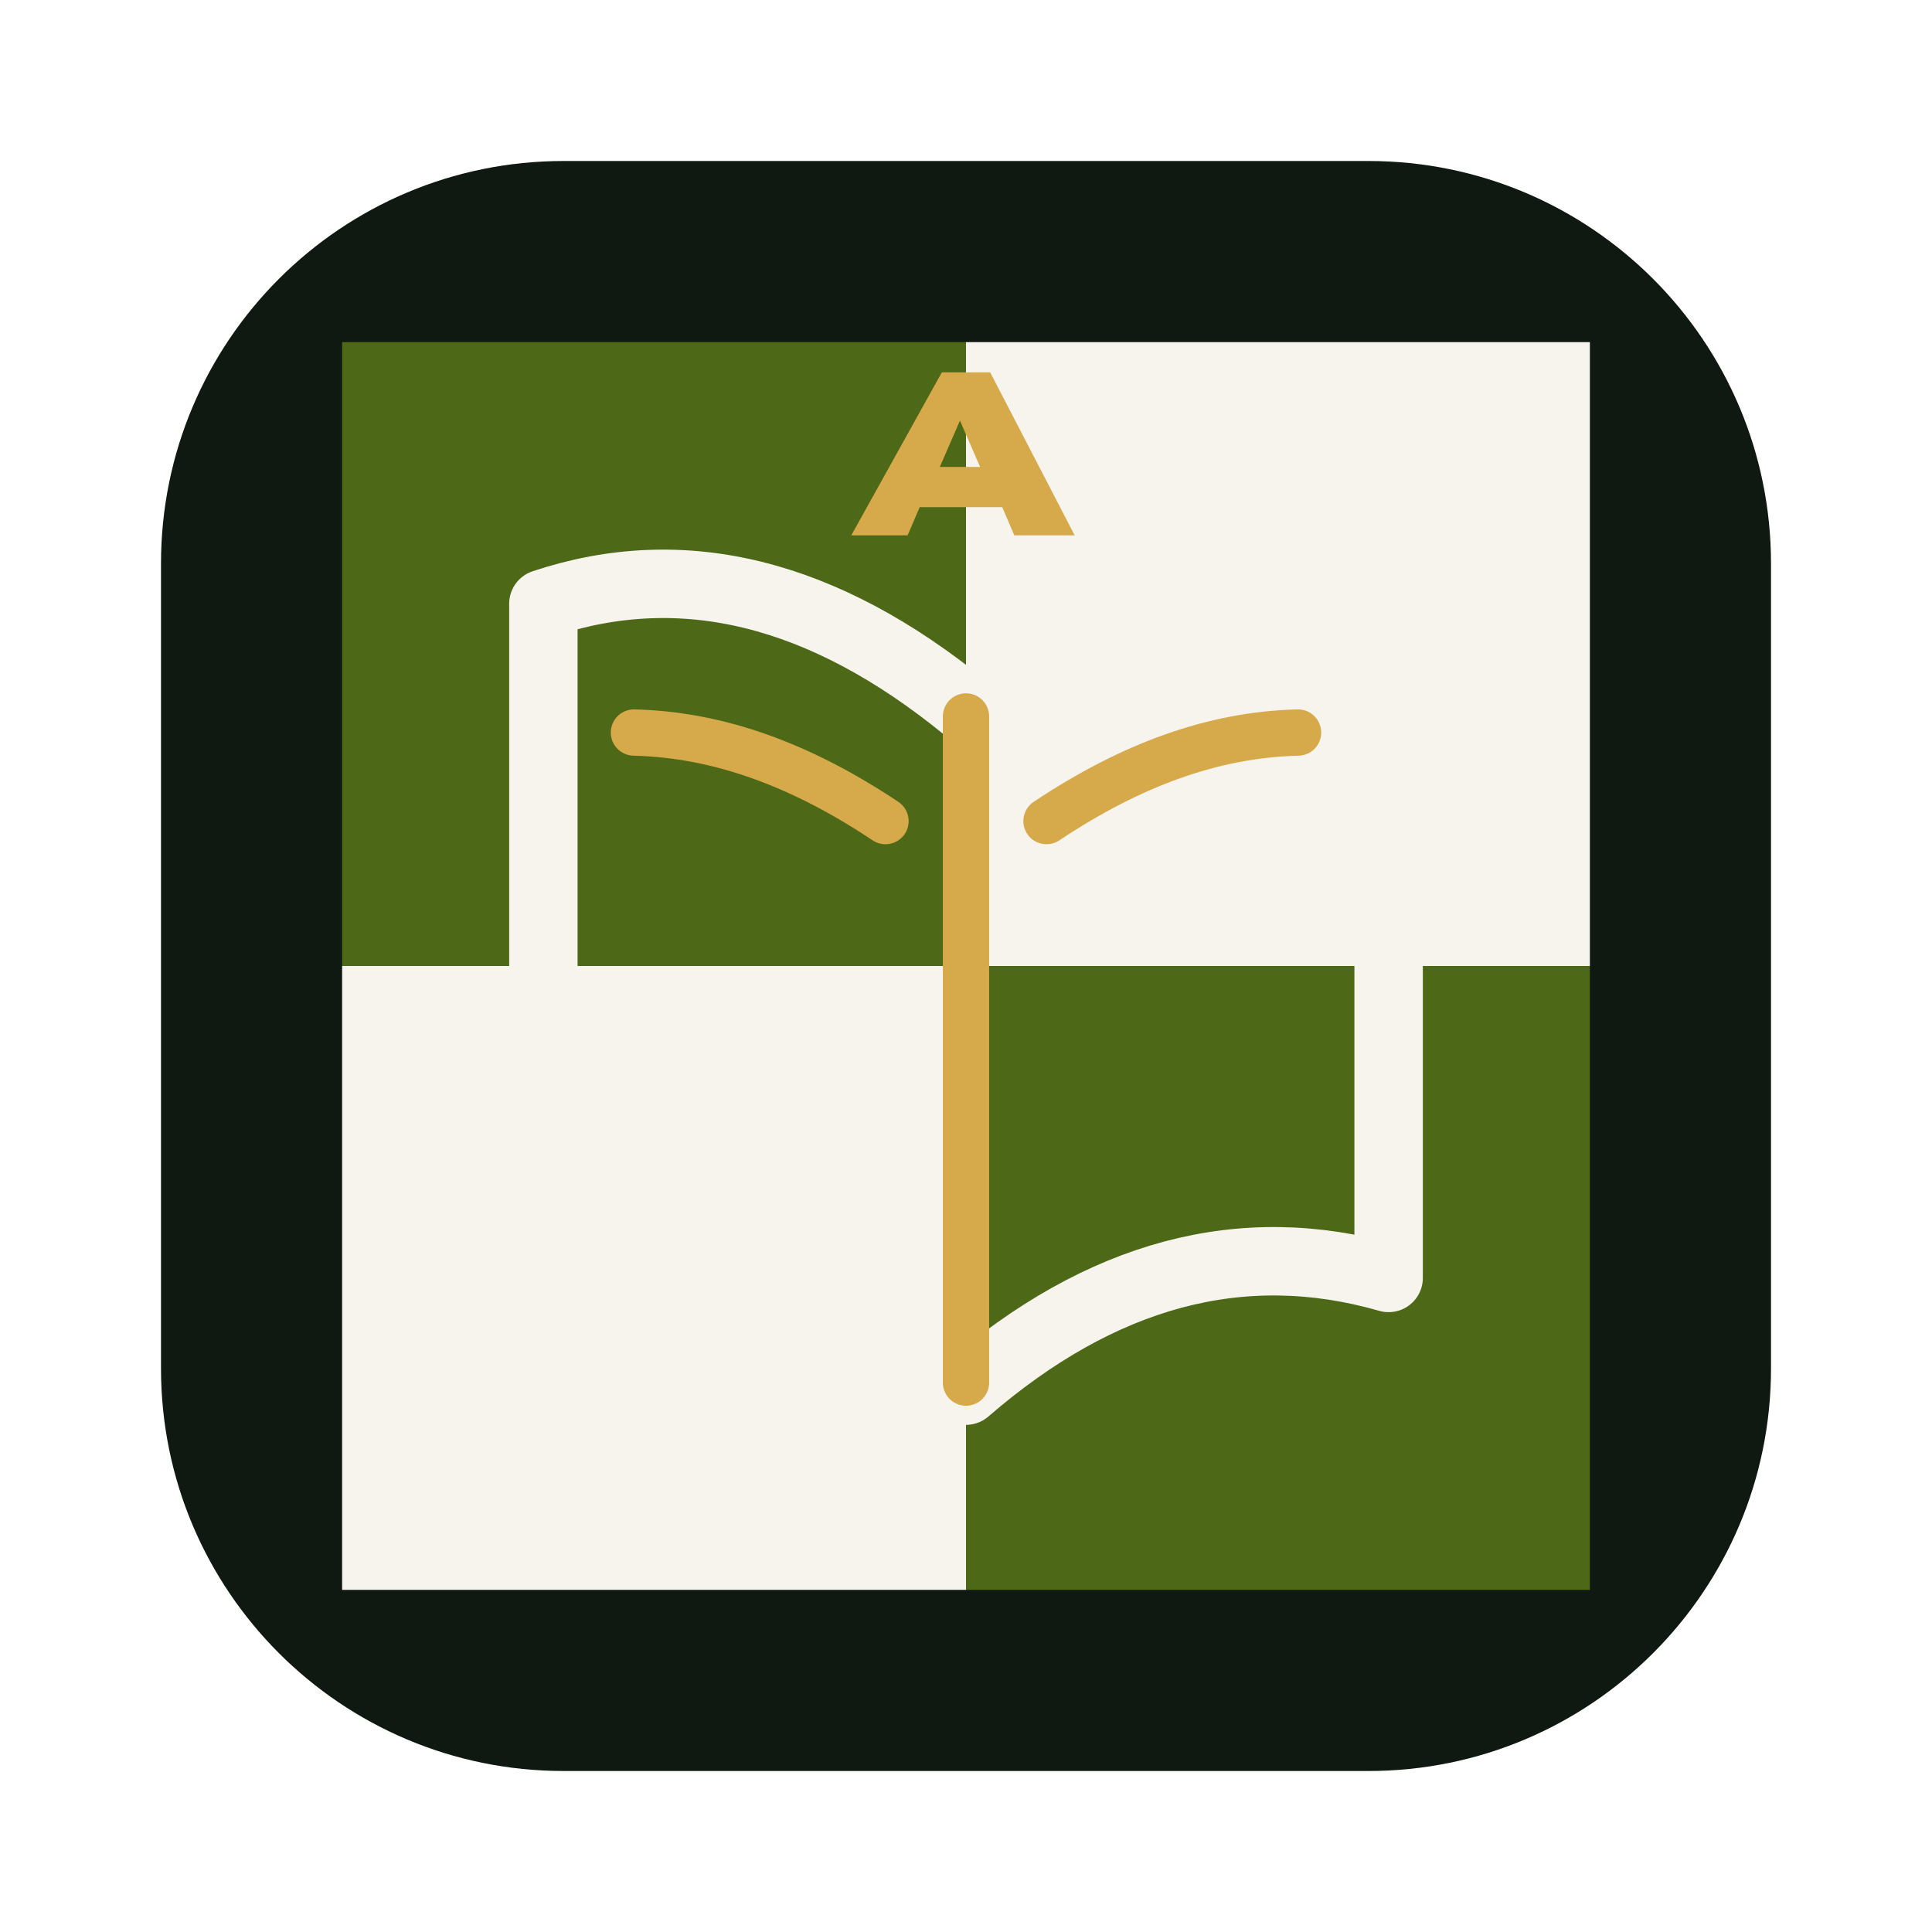
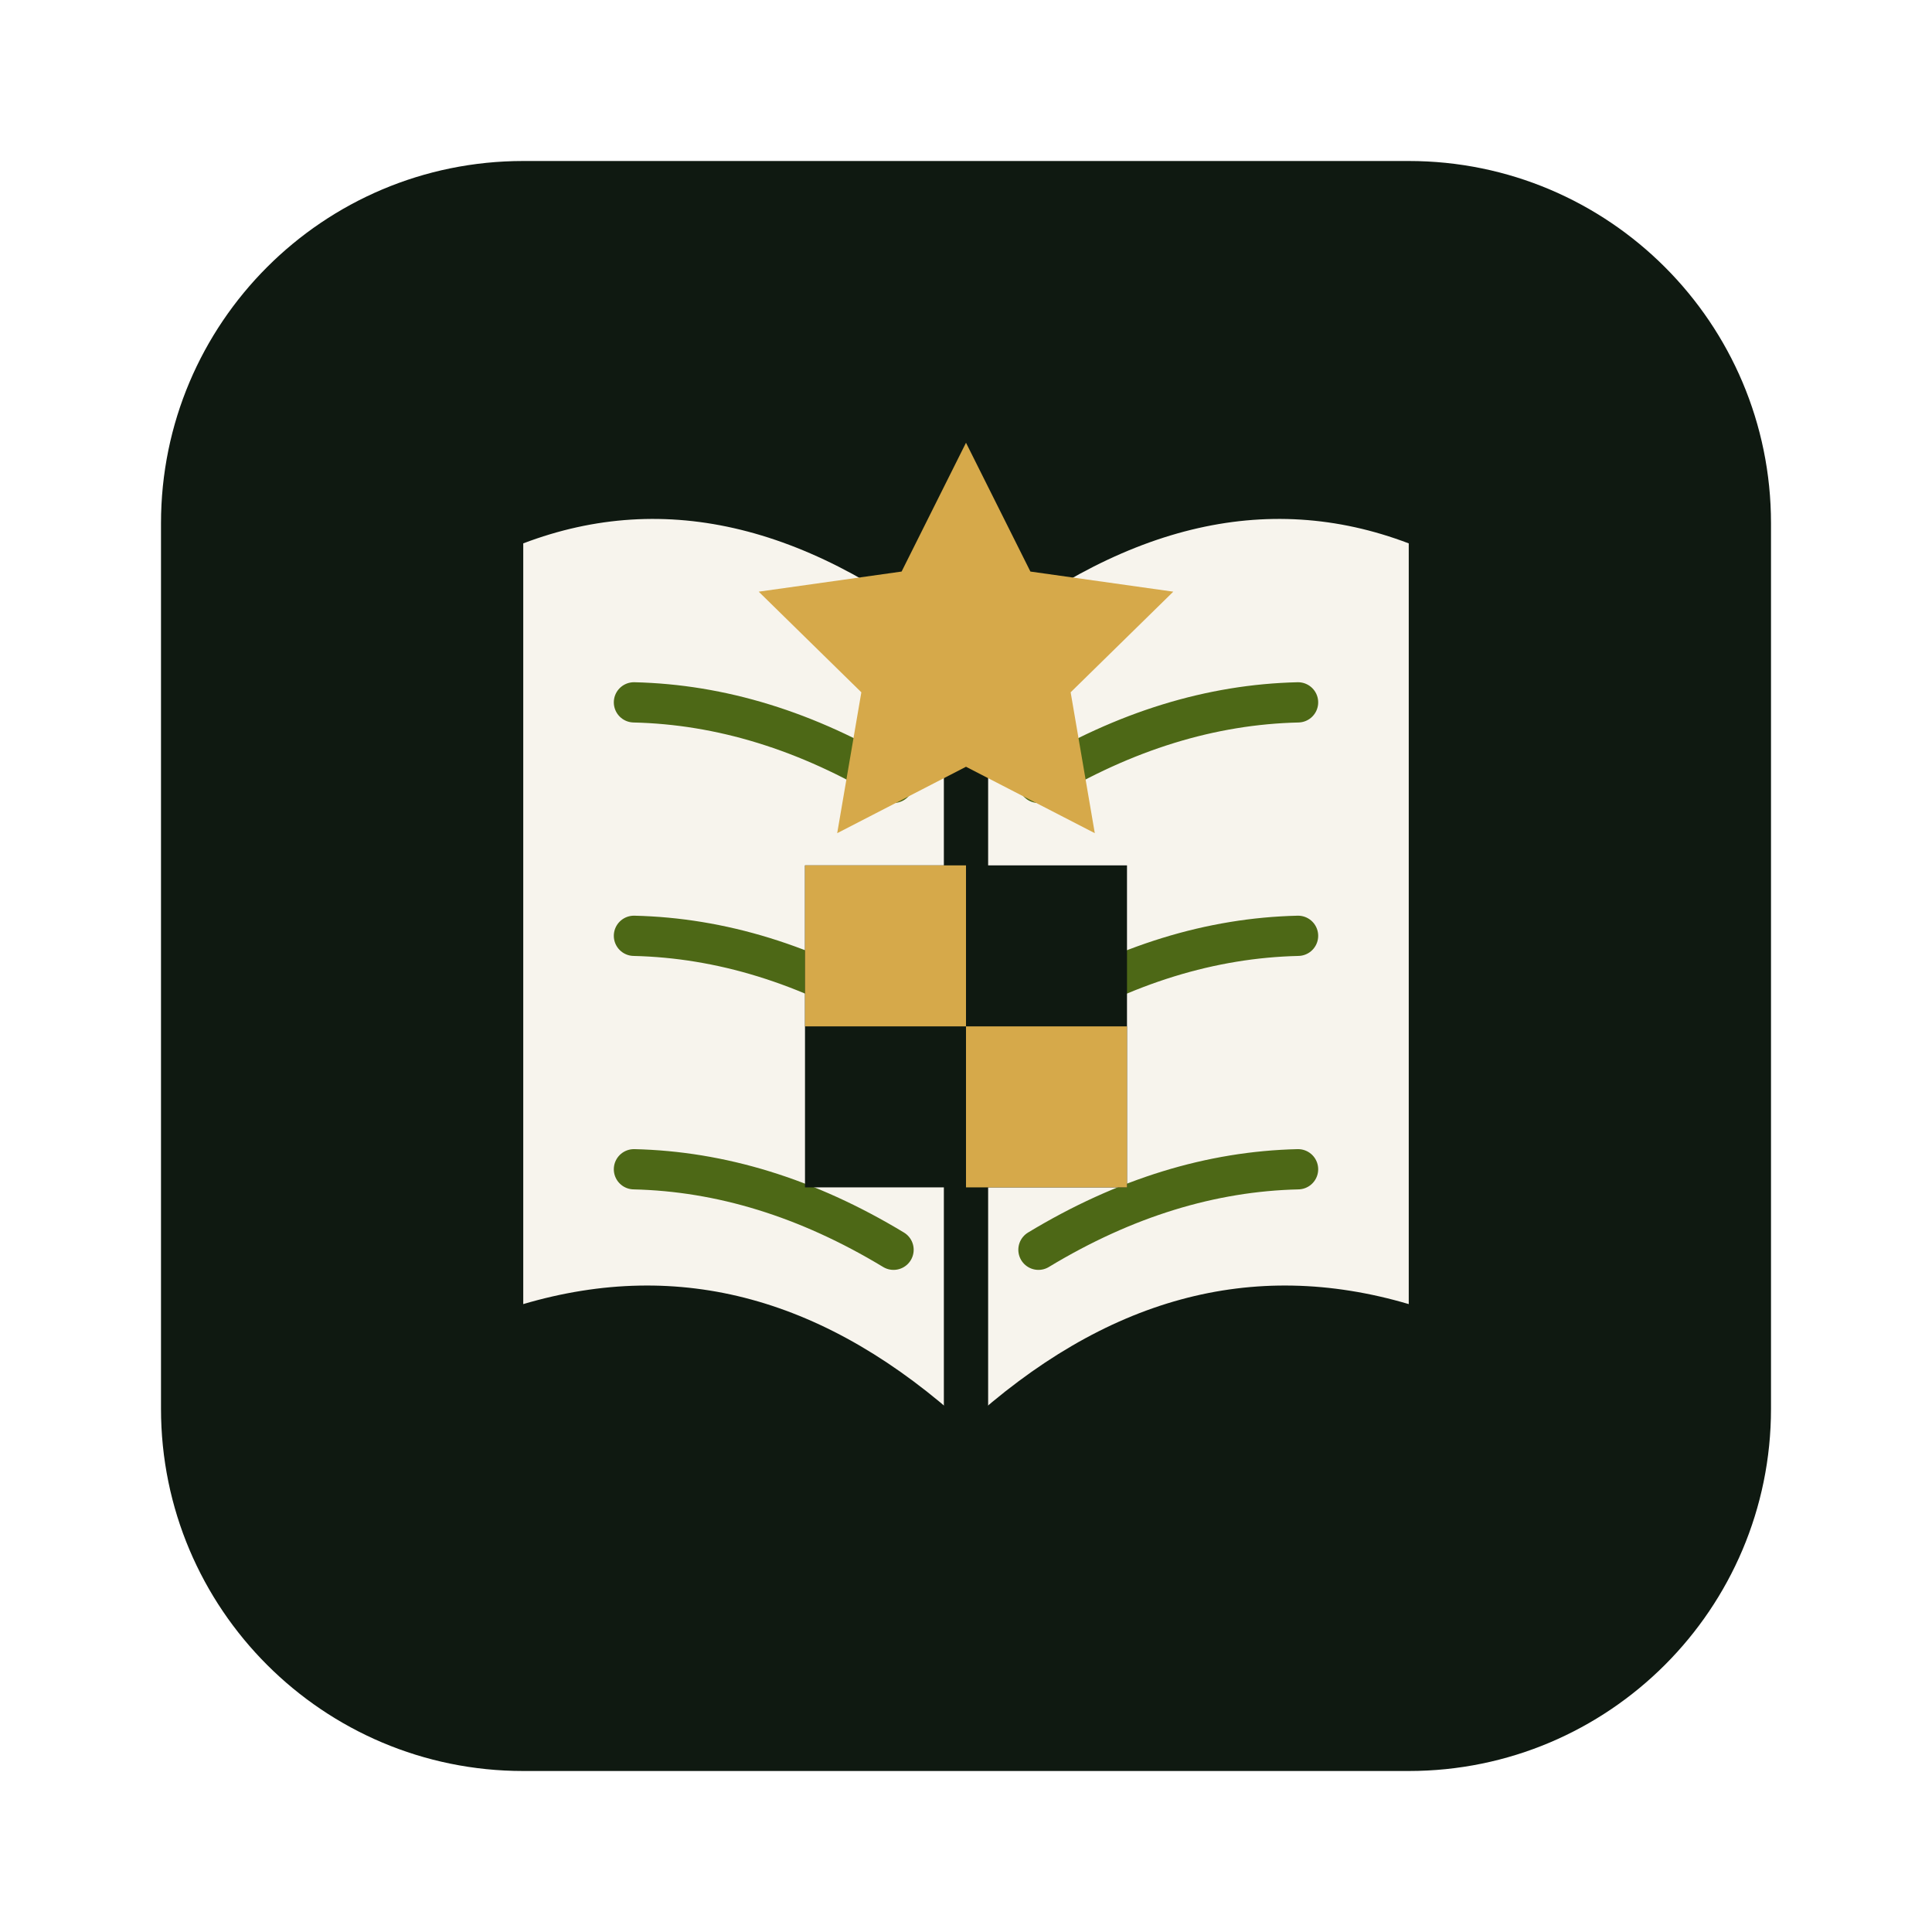
- <svg xmlns="http://www.w3.org/2000/svg" viewBox="0 0 96 96" role="img" aria-label="Community Library mark">
-   <rect x="8" y="8" width="80" height="80" rx="20" fill="#0f1911" />
-   <path fill="#4d6816" d="M17 17h31v31H17zm31 31h31v31H48z" />
-   <path fill="#f7f4ed" d="M48 17h31v31H48zM17 48h31v31H17z" />
-   <path fill="none" stroke="#f7f4ed" stroke-width="3.4" stroke-linecap="round" stroke-linejoin="round" d="M27 30c6.9-2.3 13.9-.6 21 5.2 7.1-5.8 14.1-7.5 21-5.2v33.5c-7.3-2.1-14.3-.2-21 5.6-6.7-5.8-13.7-7.7-21-5.6V30z" />
-   <path fill="none" stroke="#d6a94a" stroke-width="2.3" stroke-linecap="round" d="M48 35.6v33.1M31.5 36.4c4.2.1 8.3 1.6 12.5 4.4m20.5-4.4c-4.2.1-8.3 1.6-12.5 4.4" />
-   <path fill="#d6a94a" d="M46.8 18.5h2.4l4.2 8.1h-3l-.6-1.4h-4.1l-.6 1.4h-2.8l4.5-8.1zm.9 2.4-1 2.3h2l-1-2.3z" />
+ <svg xmlns="http://www.w3.org/2000/svg" viewBox="0 0 96 96" role="img" aria-label="Chess Study Library mark">
+   <rect x="8" y="8" width="80" height="80" rx="18" fill="#0f1911" />
+   <path d="M26 27c7.1-2.7 14.4-.9 22 5.4 7.6-6.3 14.9-8.1 22-5.4v37.8c-7.8-2.3-15.1-.3-22 6-6.9-6.3-14.2-8.3-22-6V27z" fill="#f7f4ed" />
+   <path d="M48 32.4v38.4" fill="none" stroke="#0f1911" stroke-width="2.2" stroke-linecap="round" />
+   <path d="M31.5 34.9c4.3.1 8.6 1.4 12.9 4m20.1-4c-4.3.1-8.6 1.4-12.9 4M31.5 46.5c4.3.1 8.6 1.4 12.9 4m20.1-4c-4.3.1-8.6 1.4-12.9 4M31.5 58.1c4.3.1 8.6 1.4 12.9 4m20.1-4c-4.3.1-8.6 1.4-12.9 4" fill="none" stroke="#4d6816" stroke-width="2" stroke-linecap="round" />
+   <path d="M40 43h16v16H40z" fill="#0f1911" />
+   <path d="M40 43h8v8h-8zm8 8h8v8h-8z" fill="#d6a94a" />
+   <path d="M48 22l3.2 6.4 7.1 1-5.1 5 1.2 7-6.4-3.3-6.4 3.3 1.2-7-5.1-5 7.1-1L48 22z" fill="#d6a94a" />
</svg>
